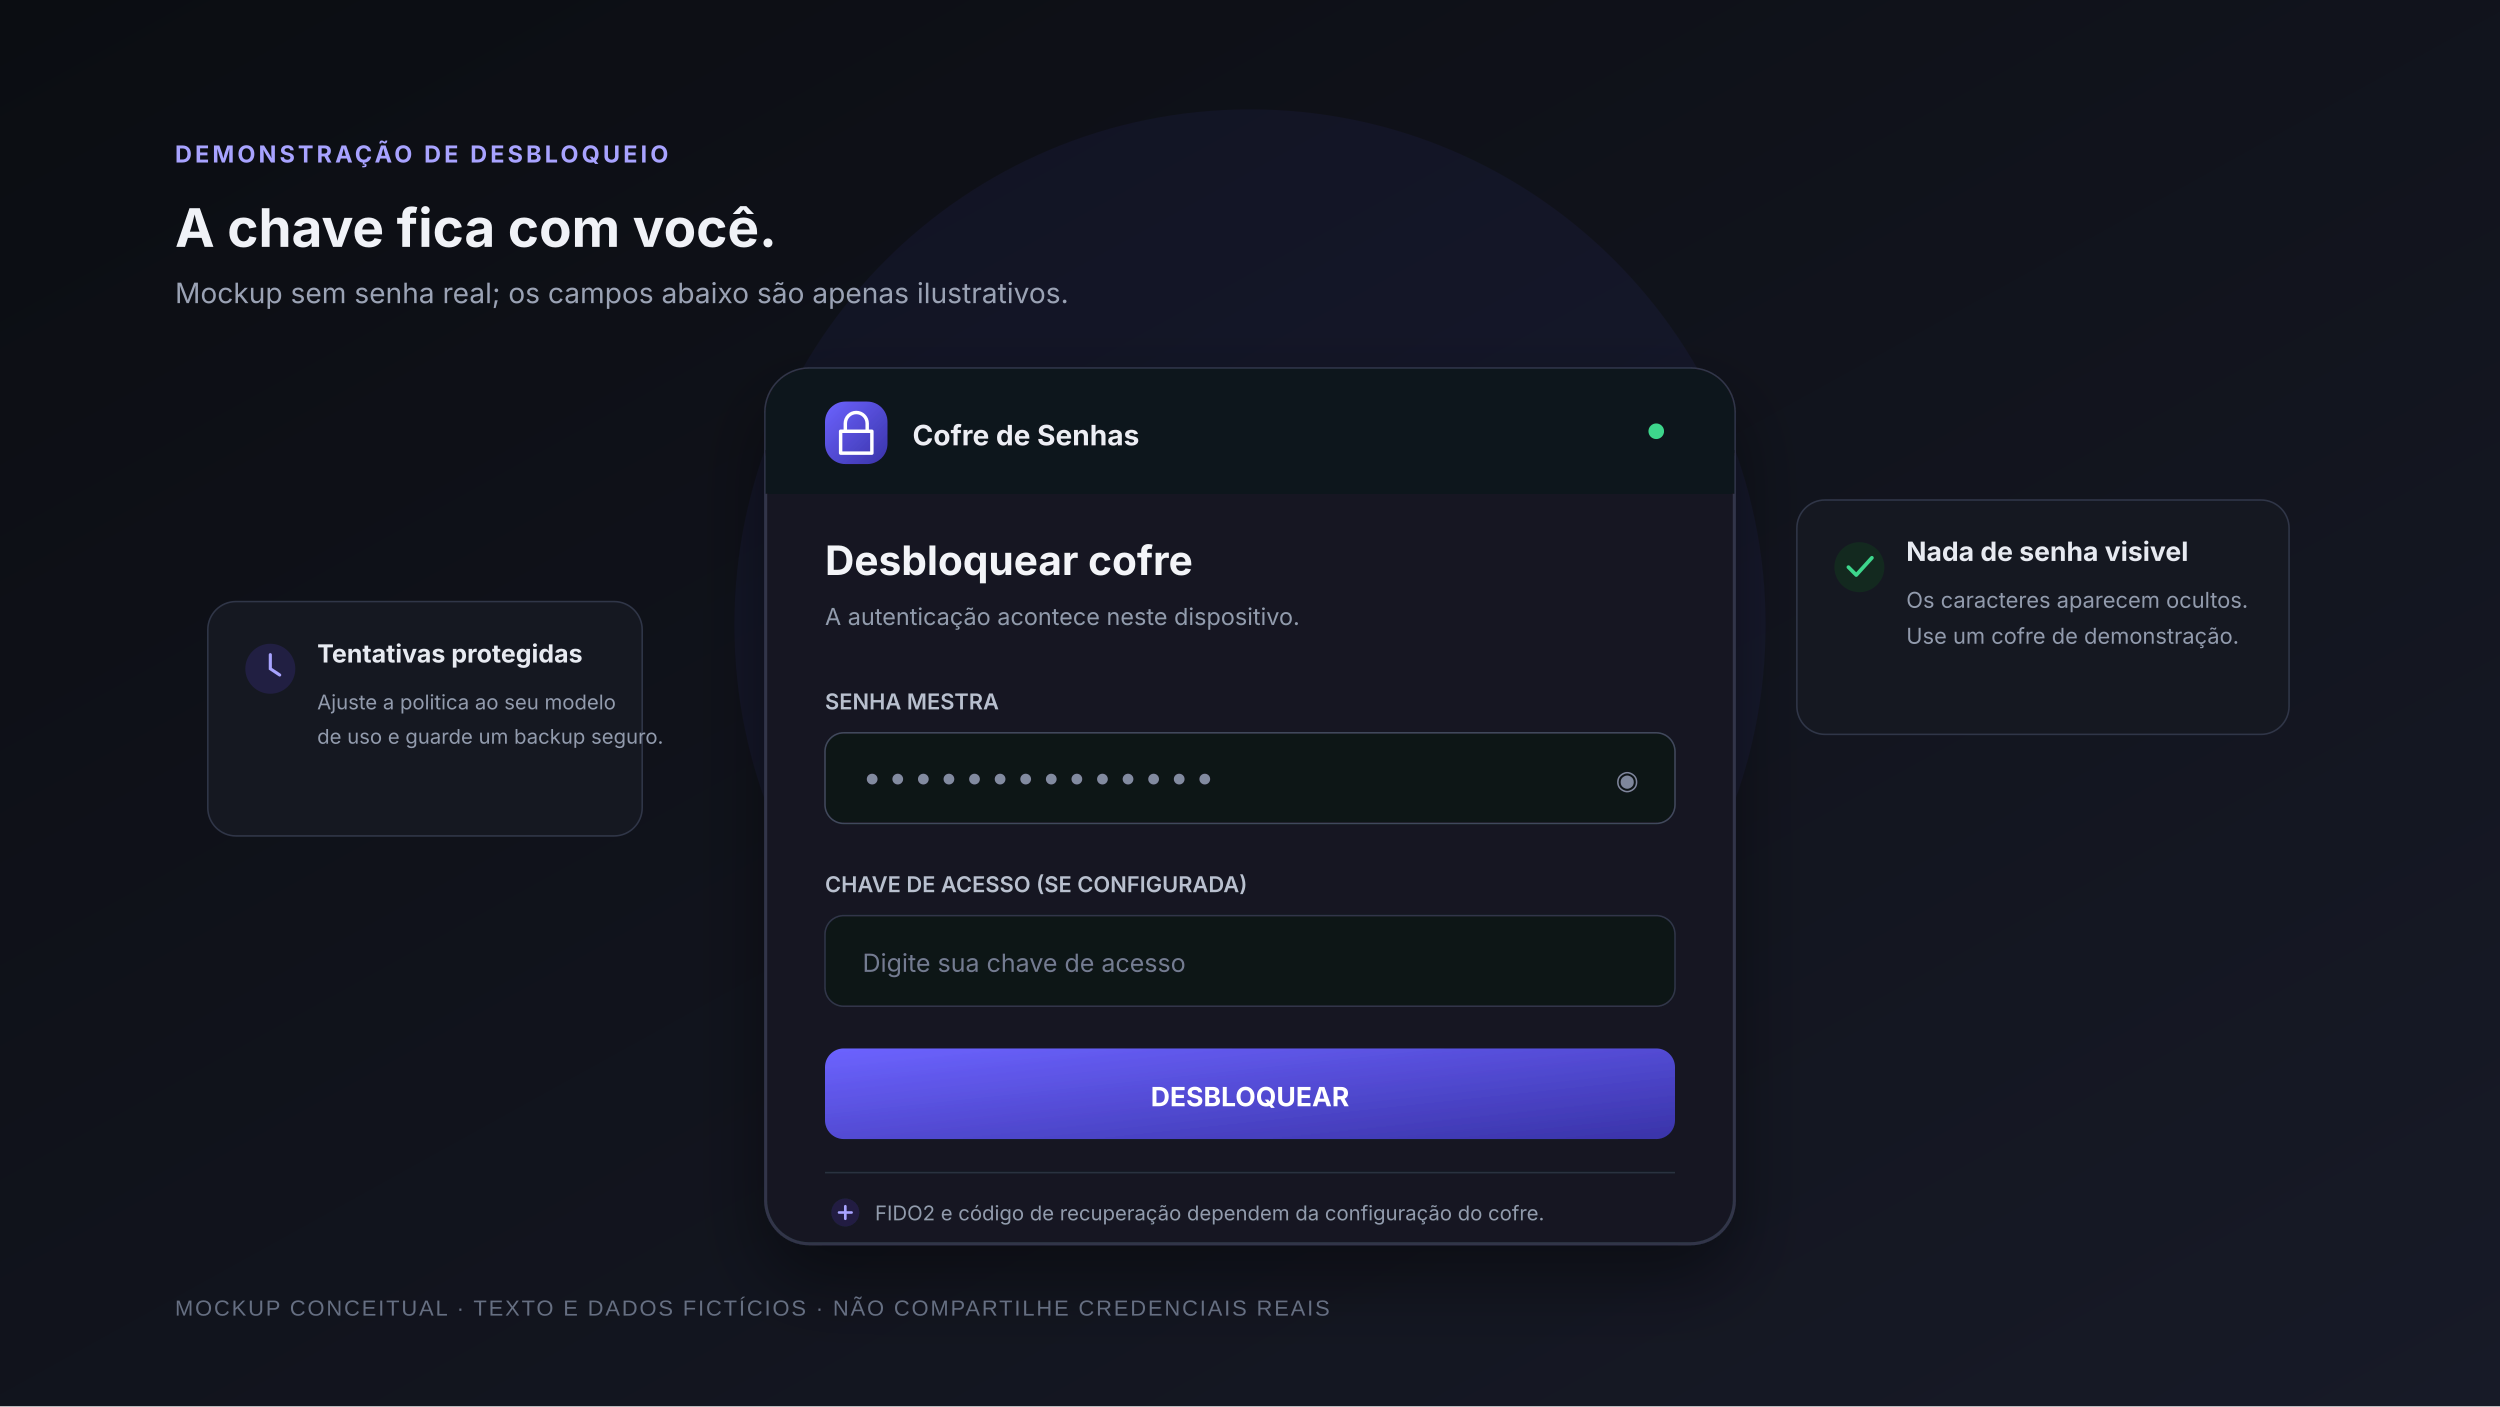
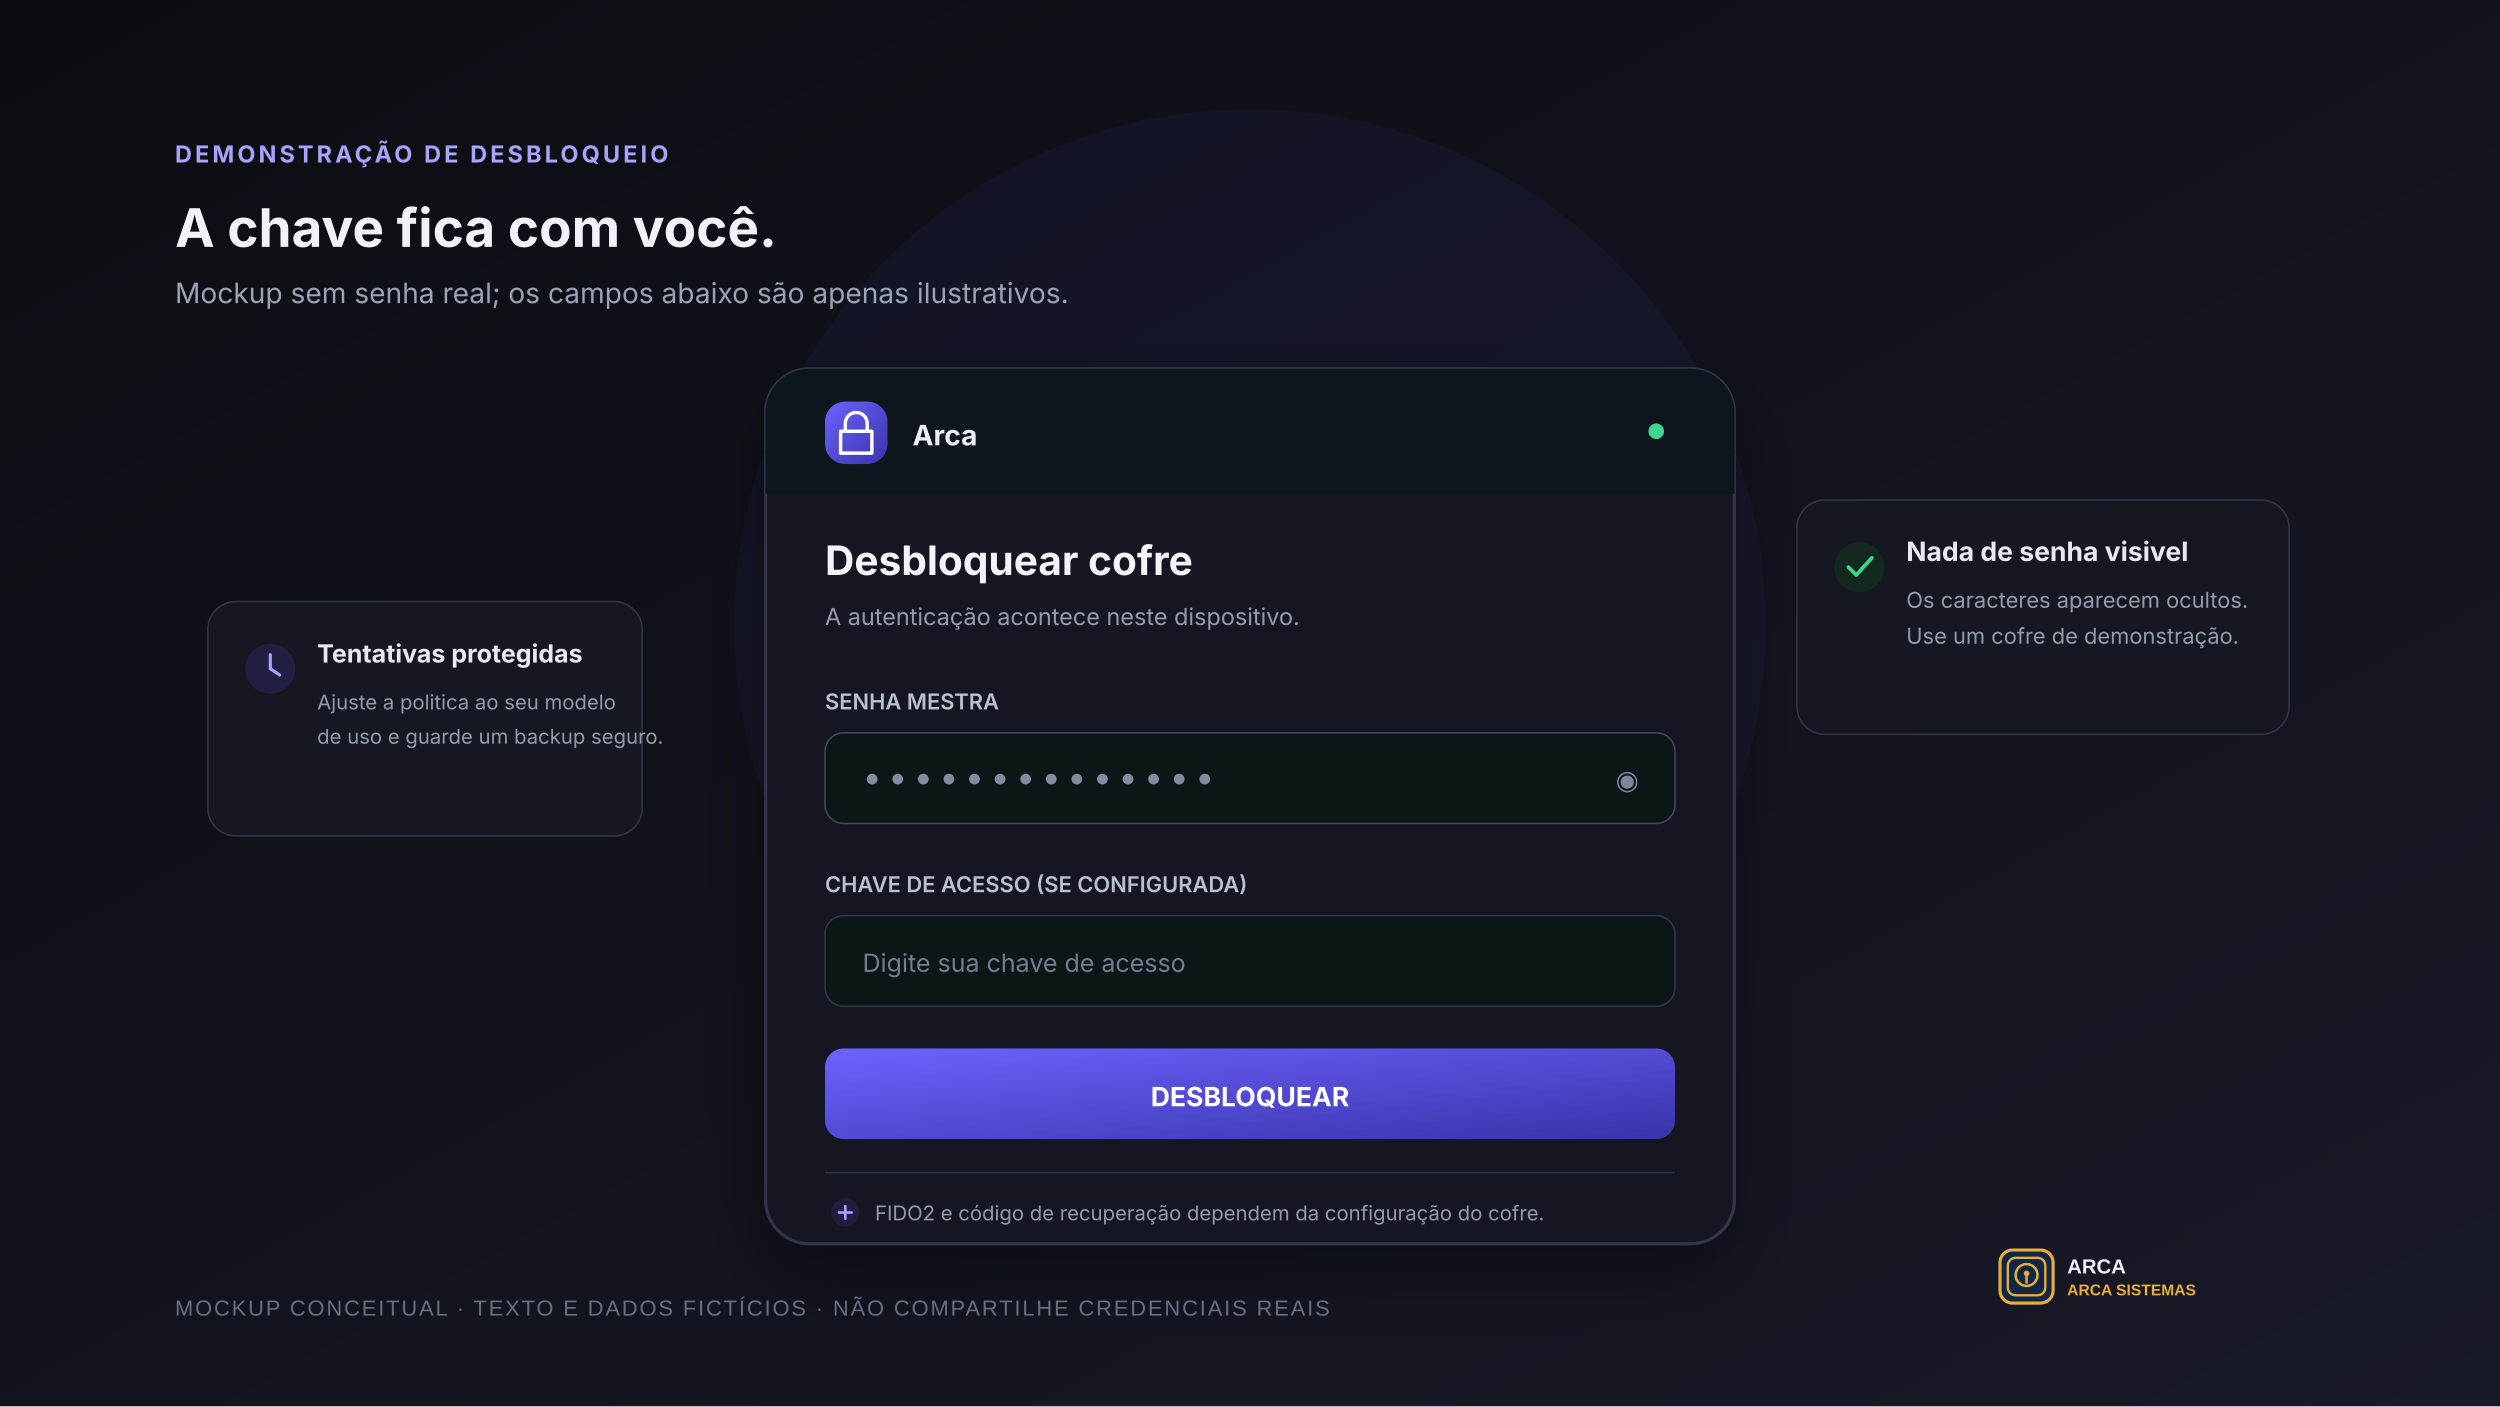
<svg xmlns="http://www.w3.org/2000/svg" width="1920" height="1080" viewBox="0 0 1600 900">
  <defs>
    <linearGradient id="bg" x1="0" y1="0" x2="1" y2="1">
      <stop offset="0" stop-color="#0b0d12" />
      <stop offset="1" stop-color="#171a27" />
    </linearGradient>
    <linearGradient id="lock" x1="0" y1="0" x2="1" y2="1">
      <stop offset="0" stop-color="#6c63ff" />
      <stop offset="1" stop-color="#3933a8" />
    </linearGradient>
    <filter id="shadow" x="-30%" y="-30%" width="160%" height="170%">
      <feDropShadow dx="0" dy="22" stdDeviation="24" flood-color="#000" flood-opacity=".42" />
    </filter>
  </defs>
  <rect width="1600" height="900" fill="url(#bg)" />
  <circle cx="800" cy="400" r="330" fill="#5147dd" opacity=".07" />
  <g font-family="Segoe UI, Inter, Arial, sans-serif">
    <text x="112" y="104" fill="#a8a3ff" font-size="15" font-weight="700" letter-spacing="2">DEMONSTRAÇÃO DE DESBLOQUEIO</text>
    <text x="112" y="158" fill="#f0f2f7" font-size="34" font-weight="700">A chave fica com você.</text>
    <text x="112" y="194" fill="#9aa2b4" font-size="18">Mockup sem senha real; os campos abaixo são apenas ilustrativos.</text>
  </g>
  <g transform="translate(490 236)" filter="url(#shadow)" font-family="Segoe UI, Inter, Arial, sans-serif">
    <rect width="620" height="560" rx="28" fill="#151821" stroke="#303648" stroke-width="2" />
    <rect x="0" y="0" width="620" height="80" rx="28" fill="#10131a" />
    <path d="M0 52v28h620V52" fill="#10131a" />
    <rect x="38" y="21" width="40" height="40" rx="13" fill="url(#lock)" />
    <path d="M51 40v-5a7 7 0 0 1 14 0v5m-17 0h20v14H48z" fill="none" stroke="#fff" stroke-width="2.2" stroke-linecap="round" stroke-linejoin="round" />
-     <text x="94" y="49" fill="#eceef4" font-size="18" font-weight="650">Cofre de Senhas</text>
+     <text x="94" y="49" fill="#eceef4" font-size="18" font-weight="650">Arca</text>
    <circle cx="570" cy="40" r="5" fill="#3dd68c" />
    <text x="38" y="132" fill="#f3f4f8" font-size="26" font-weight="700">Desbloquear cofre</text>
    <text x="38" y="164" fill="#929bad" font-size="15">A autenticação acontece neste dispositivo.</text>
    <text x="38" y="218" fill="#b9c0cf" font-size="14" font-weight="600">SENHA MESTRA</text>
    <rect x="38" y="233" width="544" height="58" rx="12" fill="#0f1218" stroke="#41485c" />
    <text x="62" y="269" fill="#828ba0" font-size="22" letter-spacing="4">••••••••••••••</text>
    <text x="544" y="269" fill="#7e879b" font-size="17">◉</text>
    <text x="38" y="335" fill="#b9c0cf" font-size="14" font-weight="600">CHAVE DE ACESSO (SE CONFIGURADA)</text>
    <rect x="38" y="350" width="544" height="58" rx="12" fill="#0f1218" stroke="#303648" />
    <text x="62" y="386" fill="#737c90" font-size="16">Digite sua chave de acesso</text>
    <rect x="38" y="435" width="544" height="58" rx="12" fill="url(#lock)" />
    <text x="310" y="472" text-anchor="middle" fill="#fff" font-size="17" font-weight="700">DESBLOQUEAR</text>
    <rect x="38" y="514" width="544" height="1" fill="#2b3040" />
    <circle cx="51" cy="540" r="9" fill="#211f42" />
    <path d="M47 540h8m-4-4v8" stroke="#a8a3ff" stroke-width="1.7" stroke-linecap="round" />
    <text x="70" y="545" fill="#929bad" font-size="13">FIDO2 e código de recuperação dependem da configuração do cofre.</text>
  </g>
  <g font-family="Segoe UI, Inter, Arial, sans-serif">
    <rect x="1150" y="320" width="315" height="150" rx="18" fill="#151821" stroke="#303648" />
    <circle cx="1190" cy="363" r="16" fill="#13291f" />
    <path d="m1183 363 5 5 10-11" fill="none" stroke="#3dd68c" stroke-width="2.4" stroke-linecap="round" stroke-linejoin="round" />
    <text x="1220" y="359" fill="#e7eaf1" font-size="17" font-weight="650">Nada de senha visivel</text>
    <text x="1220" y="389" fill="#929bad" font-size="14">Os caracteres aparecem ocultos.</text>
    <text x="1220" y="412" fill="#929bad" font-size="14">Use um cofre de demonstração.</text>
    <rect x="133" y="385" width="278" height="150" rx="18" fill="#151821" stroke="#303648" />
    <circle cx="173" cy="428" r="16" fill="#211f42" />
    <path d="M173 419v9l6 4" fill="none" stroke="#a8a3ff" stroke-width="2" stroke-linecap="round" />
    <text x="203" y="424" fill="#e7eaf1" font-size="16" font-weight="650">Tentativas protegidas</text>
    <text x="203" y="454" fill="#929bad" font-size="13">Ajuste a politica ao seu modelo</text>
    <text x="203" y="476" fill="#929bad" font-size="13">de uso e guarde um backup seguro.</text>
  </g>
  <text x="112" y="842" fill="#666f82" font-family="Segoe UI, Arial" font-size="14" letter-spacing="1.2">MOCKUP CONCEITUAL · TEXTO E DADOS FICTÍCIOS · NÃO COMPARTILHE CREDENCIAIS REAIS</text>
+   <g id="marca-arca-projeto" transform="translate(1280 800)" font-family="Segoe UI, Arial, sans-serif">
+     <rect x="0" y="0" width="34" height="34" rx="8" fill="#102748" stroke="#E9AE39" stroke-width="2" />
+     <rect x="5" y="5" width="24" height="24" rx="5" fill="none" stroke="#E9AE39" stroke-width="1.5" />
+     <circle cx="17" cy="16" r="7" fill="none" stroke="#E9AE39" stroke-width="1.6" />
+     <circle cx="17" cy="15" r="1.8" fill="#E9AE39" />
+     <path d="M16.2 16.5h1.6v5h-1.6z" fill="#E9AE39" />
+     <text x="43" y="15" fill="#edf0f5" font-size="13" font-weight="700">ARCA</text>
+     <text x="43" y="29" fill="#E9AE39" font-size="10" font-weight="650">ARCA SISTEMAS</text>
+   </g>
</svg>
